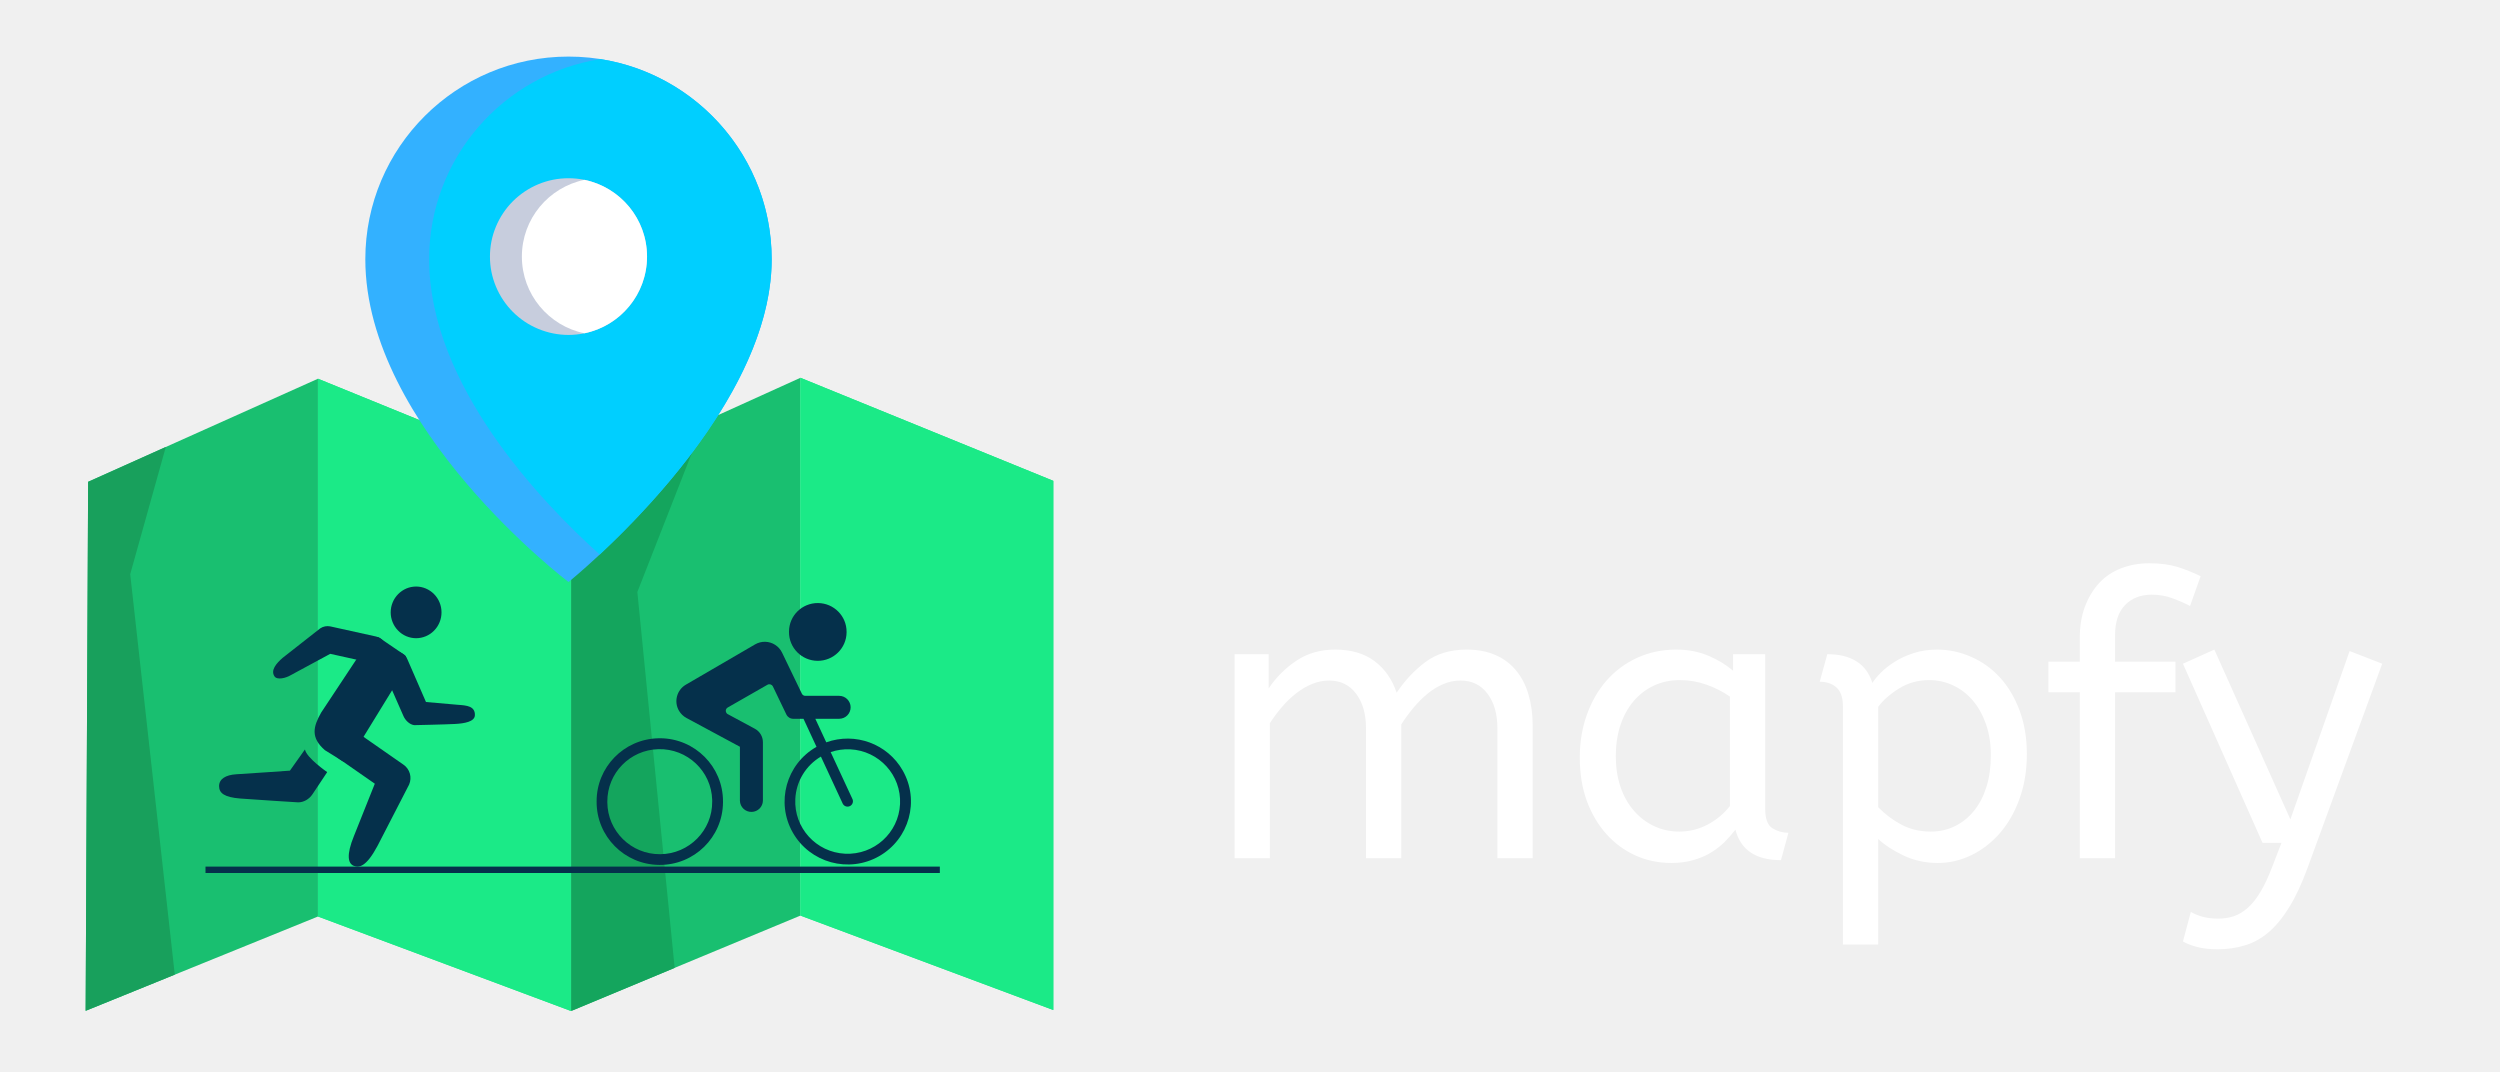
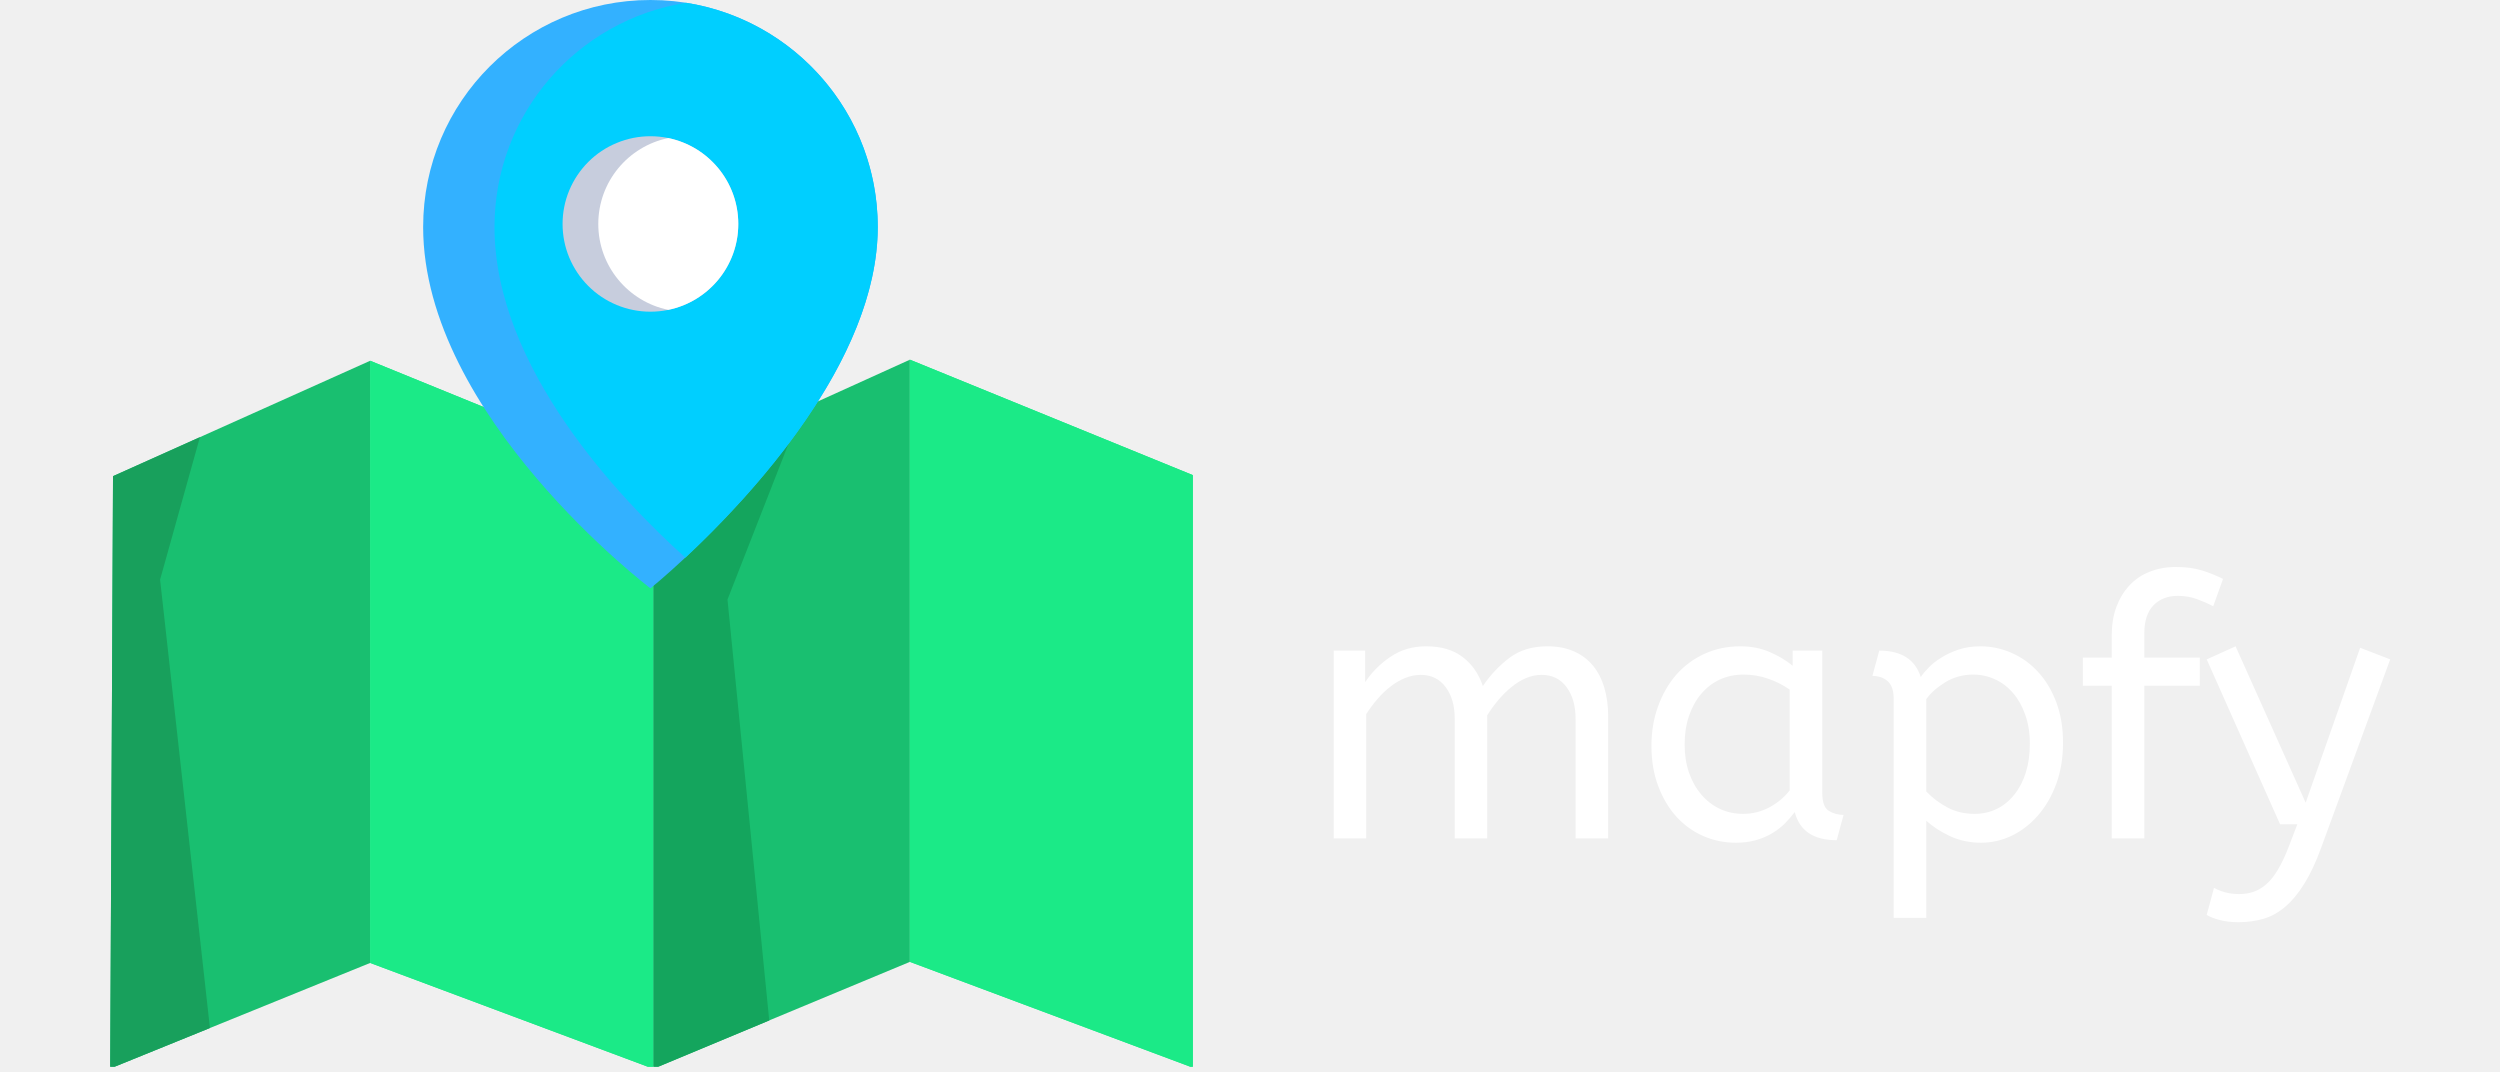
<svg xmlns="http://www.w3.org/2000/svg" width="350" zoomAndPan="magnify" viewBox="0 0 262.5 112.5" height="150" preserveAspectRatio="xMidYMid meet" version="1.0">
  <defs>
    <g />
-     <clipPath id="3b001a08aa">
-       <path d="M 8.992 39 L 34 39 L 34 106.176 L 8.992 106.176 Z M 8.992 39 " clip-rule="nonzero" />
+     <clipPath id="4973d98c20">
+       <path d="M 11.555 37 L 39 37 L 39 112.004 L 11.555 112.004 Z M 11.555 37 " clip-rule="nonzero" />
    </clipPath>
-     <clipPath id="6b4cfed5e3">
-       <path d="M 33 39 L 60 39 L 60 106.176 L 33 106.176 Z M 33 39 " clip-rule="nonzero" />
+     <clipPath id="73ad41e105">
+       <path d="M 38 37 L 69 37 L 69 112.004 L 38 112.004 Z M 38 37 " clip-rule="nonzero" />
    </clipPath>
-     <clipPath id="c5997e4fa8">
-       <path d="M 59 39 L 85 39 L 85 106.176 L 59 106.176 Z M 59 39 " clip-rule="nonzero" />
+     <clipPath id="7e013709dd">
+       <path d="M 68 37 L 96 37 L 96 112.004 L 68 112.004 Z M 68 37 " clip-rule="nonzero" />
    </clipPath>
-     <clipPath id="bdb6738772">
-       <path d="M 84 39 L 110.598 39 L 110.598 106.176 L 84 106.176 Z M 84 39 " clip-rule="nonzero" />
+     <clipPath id="0d9452697a">
+       <path d="M 95 37 L 125.266 37 L 125.266 112.004 L 95 112.004 Z M 95 37 " clip-rule="nonzero" />
    </clipPath>
-     <clipPath id="243a969798">
-       <path d="M 59 44 L 74 44 L 74 106.176 L 59 106.176 Z M 59 44 " clip-rule="nonzero" />
+     <clipPath id="f0d20f45b9">
+       <path d="M 68 43 L 85 43 L 85 112.004 L 68 112.004 Z M 68 43 " clip-rule="nonzero" />
    </clipPath>
-     <clipPath id="c688bc1760">
-       <path d="M 33 39 L 60 39 L 60 106.176 L 33 106.176 Z M 33 39 " clip-rule="nonzero" />
+     <clipPath id="508f4ae11d">
+       <path d="M 38 37 L 69 37 L 69 112.004 L 38 112.004 Z M 38 37 " clip-rule="nonzero" />
    </clipPath>
-     <clipPath id="797ca22b96">
-       <path d="M 84 39 L 110.598 39 L 110.598 106.176 L 84 106.176 Z M 84 39 " clip-rule="nonzero" />
+     <clipPath id="c18e461c87">
+       <path d="M 95 37 L 125.266 37 L 125.266 112.004 L 95 112.004 Z M 95 37 " clip-rule="nonzero" />
    </clipPath>
-     <clipPath id="30f344c66b">
-       <path d="M 38 5.918 L 82 5.918 L 82 62 L 38 62 Z M 38 5.918 " clip-rule="nonzero" />
-     </clipPath>
-     <clipPath id="a9a3e07bd0">
-       <path d="M 8.992 46 L 19 46 L 19 106.176 L 8.992 106.176 Z M 8.992 46 " clip-rule="nonzero" />
-     </clipPath>
-     <clipPath id="8367c9aeb4">
-       <path d="M 41 61.559 L 47 61.559 L 47 68 L 41 68 Z M 41 61.559 " clip-rule="nonzero" />
-     </clipPath>
-     <clipPath id="b748080730">
-       <path d="M 40 68 L 49.891 68 L 49.891 77 L 40 77 Z M 40 68 " clip-rule="nonzero" />
-     </clipPath>
-     <clipPath id="39b964e47f">
-       <path d="M 62.645 77 L 76 77 L 76 90.816 L 62.645 90.816 Z M 62.645 77 " clip-rule="nonzero" />
-     </clipPath>
-     <clipPath id="bcfa95bc19">
-       <path d="M 71 67.062 L 95.617 67.062 L 95.617 90.816 L 71 90.816 Z M 71 67.062 " clip-rule="nonzero" />
-     </clipPath>
-     <clipPath id="372b9923bb">
-       <path d="M 82 63.293 L 89 63.293 L 89 70 L 82 70 Z M 82 63.293 " clip-rule="nonzero" />
-     </clipPath>
-     <clipPath id="22432d38cf">
-       <path d="M 21 90.996 L 99 90.996 L 99 91.668 L 21 91.668 Z M 21 90.996 " clip-rule="nonzero" />
+     <clipPath id="3e54fa32fd">
+       <path d="M 11.555 45 L 23 45 L 23 112.004 L 11.555 112.004 Z M 11.555 45 " clip-rule="nonzero" />
    </clipPath>
  </defs>
-   <g clip-path="url(#3b001a08aa)">
-     <path fill="#19bf70" d="M 33.387 96.234 L 8.992 106.137 L 9.254 50.59 L 33.387 39.766 Z M 33.387 96.234 " fill-opacity="1" fill-rule="nonzero" />
+   <g clip-path="url(#4973d98c20)">
+     <path fill="#19bf70" d="M 38.867 101.109 L 11.57 112.195 L 11.867 49.996 L 38.867 37.879 Z M 38.867 101.109 " fill-opacity="1" fill-rule="nonzero" />
  </g>
-   <g clip-path="url(#6b4cfed5e3)">
-     <path fill="#1bea87" d="M 59.941 106.152 L 33.387 96.234 L 33.387 39.766 L 59.941 50.59 Z M 59.941 106.152 " fill-opacity="1" fill-rule="nonzero" />
+   <g clip-path="url(#73ad41e105)">
+     <path fill="#1bea87" d="M 68.578 112.215 L 38.867 101.109 L 38.867 37.879 L 68.578 49.996 Z M 68.578 112.215 " fill-opacity="1" fill-rule="nonzero" />
  </g>
-   <g clip-path="url(#c5997e4fa8)">
-     <path fill="#19bf70" d="M 84.043 96.137 L 59.941 106.152 L 59.941 50.59 L 84.043 39.668 Z M 84.043 96.137 " fill-opacity="1" fill-rule="nonzero" />
+   <g clip-path="url(#7e013709dd)">
+     <path fill="#19bf70" d="M 95.539 100.996 L 68.578 112.215 L 68.578 49.996 L 95.539 37.766 Z M 95.539 100.996 " fill-opacity="1" fill-rule="nonzero" />
  </g>
-   <g clip-path="url(#bdb6738772)">
-     <path fill="#1bea87" d="M 110.598 106.055 L 84.043 96.137 L 84.043 39.668 L 110.598 50.488 Z M 110.598 106.055 " fill-opacity="1" fill-rule="nonzero" />
+   <g clip-path="url(#0d9452697a)">
+     <path fill="#1bea87" d="M 125.246 112.105 L 95.539 100.996 L 95.539 37.766 L 125.246 49.887 Z M 125.246 112.105 " fill-opacity="1" fill-rule="nonzero" />
  </g>
-   <g clip-path="url(#243a969798)">
-     <path fill="#14a55d" d="M 70.84 101.629 L 59.992 106.152 L 59.992 50.559 L 73.855 44.48 L 66.922 62.16 Z M 70.84 101.629 " fill-opacity="1" fill-rule="nonzero" />
+   <g clip-path="url(#f0d20f45b9)">
+     <path fill="#14a55d" d="M 80.77 107.148 L 68.633 112.215 L 68.633 49.965 L 84.141 43.156 L 76.387 62.953 Z M 80.77 107.148 " fill-opacity="1" fill-rule="nonzero" />
  </g>
-   <g clip-path="url(#c688bc1760)">
-     <path fill="#1bea87" d="M 59.941 106.152 L 33.387 96.234 L 33.387 39.766 L 59.941 50.59 Z M 59.941 106.152 " fill-opacity="1" fill-rule="nonzero" />
+   <g clip-path="url(#508f4ae11d)">
+     <path fill="#1bea87" d="M 68.578 112.215 L 38.867 101.109 L 38.867 37.879 L 68.578 49.996 Z M 68.578 112.215 " fill-opacity="1" fill-rule="nonzero" />
  </g>
-   <g clip-path="url(#797ca22b96)">
-     <path fill="#1bea87" d="M 110.598 106.055 L 84.043 96.137 L 84.043 39.668 L 110.598 50.488 Z M 110.598 106.055 " fill-opacity="1" fill-rule="nonzero" />
+   <g clip-path="url(#c18e461c87)">
+     <path fill="#1bea87" d="M 125.246 112.105 L 95.539 100.996 L 95.539 37.766 L 125.246 49.887 Z M 125.246 112.105 " fill-opacity="1" fill-rule="nonzero" />
  </g>
-   <g clip-path="url(#30f344c66b)">
-     <path fill="#33b1ff" d="M 59.695 5.941 C 47.91 5.941 38.359 15.469 38.359 27.223 C 38.359 44.949 59.695 61.113 59.695 61.113 C 59.695 61.113 81.027 43.977 81.027 27.223 C 81.027 15.469 71.477 5.941 59.695 5.941 Z M 59.695 5.941 " fill-opacity="1" fill-rule="nonzero" />
-   </g>
-   <path fill="#00cfff" d="M 63.043 6.203 C 52.852 7.805 45.059 16.605 45.059 27.223 C 45.059 40.453 56.938 52.809 62.969 58.227 C 68.945 52.652 81.027 39.832 81.027 27.223 C 81.027 16.605 73.234 7.805 63.043 6.203 Z M 63.043 6.203 " fill-opacity="1" fill-rule="nonzero" />
-   <path fill="#c7cddd" d="M 67.938 26.941 C 67.938 27.48 67.883 28.016 67.777 28.547 C 67.672 29.074 67.516 29.59 67.309 30.09 C 67.102 30.586 66.848 31.062 66.547 31.512 C 66.246 31.961 65.902 32.375 65.52 32.758 C 65.137 33.141 64.723 33.48 64.273 33.781 C 63.82 34.082 63.348 34.332 62.848 34.539 C 62.348 34.746 61.832 34.902 61.301 35.008 C 60.77 35.113 60.23 35.168 59.691 35.168 C 59.148 35.168 58.613 35.113 58.082 35.008 C 57.551 34.902 57.035 34.746 56.535 34.539 C 56.035 34.332 55.559 34.082 55.109 33.781 C 54.66 33.48 54.242 33.141 53.859 32.758 C 53.477 32.375 53.137 31.961 52.836 31.512 C 52.535 31.062 52.281 30.586 52.074 30.09 C 51.867 29.59 51.707 29.074 51.602 28.547 C 51.496 28.016 51.445 27.48 51.445 26.941 C 51.445 26.398 51.496 25.867 51.602 25.336 C 51.707 24.805 51.867 24.293 52.074 23.793 C 52.281 23.293 52.535 22.82 52.836 22.371 C 53.137 21.922 53.477 21.504 53.859 21.125 C 54.242 20.742 54.66 20.402 55.109 20.102 C 55.559 19.801 56.035 19.547 56.535 19.34 C 57.035 19.133 57.551 18.977 58.082 18.871 C 58.613 18.766 59.148 18.715 59.691 18.715 C 60.23 18.715 60.77 18.766 61.301 18.871 C 61.832 18.977 62.348 19.133 62.848 19.34 C 63.348 19.547 63.82 19.801 64.273 20.102 C 64.723 20.402 65.137 20.742 65.52 21.125 C 65.902 21.504 66.246 21.922 66.547 22.371 C 66.848 22.82 67.102 23.293 67.309 23.793 C 67.516 24.293 67.672 24.805 67.777 25.336 C 67.883 25.867 67.938 26.398 67.938 26.941 Z M 67.938 26.941 " fill-opacity="1" fill-rule="nonzero" />
-   <path fill="#ffffff" d="M 61.367 18.883 C 57.617 19.656 54.797 22.969 54.797 26.941 C 54.797 30.91 57.617 34.223 61.367 34.996 C 65.117 34.223 67.938 30.91 67.938 26.941 C 67.938 22.969 65.117 19.656 61.367 18.883 Z M 61.367 18.883 " fill-opacity="1" fill-rule="nonzero" />
-   <g clip-path="url(#a9a3e07bd0)">
-     <path fill="#18a05c" d="M 17.41 46.93 L 9.254 50.59 L 8.992 106.137 L 18.352 102.336 L 13.672 60.293 Z M 17.41 46.93 " fill-opacity="1" fill-rule="nonzero" />
-   </g>
-   <path fill="#05304b" d="M 38.461 67.664 C 38.797 66.98 39.488 66.734 39.855 66.98 L 42.5 68.785 C 42.863 69.035 42.695 70.027 42.449 70.398 L 36.789 79.617 C 36.539 79.988 36.23 80.109 35.863 79.855 L 34.117 78.77 C 32.598 77.453 32.879 76.309 33.723 74.82 Z M 38.461 67.664 " fill-opacity="1" fill-rule="nonzero" />
-   <g clip-path="url(#8367c9aeb4)">
-     <path fill="#05304b" d="M 46.359 64.301 C 46.359 64.66 46.293 65.004 46.156 65.336 C 46.02 65.668 45.828 65.961 45.578 66.215 C 45.328 66.473 45.039 66.668 44.711 66.805 C 44.387 66.941 44.043 67.012 43.691 67.012 C 43.336 67.012 42.996 66.941 42.668 66.805 C 42.344 66.668 42.055 66.473 41.805 66.215 C 41.555 65.961 41.359 65.668 41.227 65.336 C 41.09 65.004 41.023 64.66 41.023 64.301 C 41.023 63.941 41.09 63.594 41.227 63.262 C 41.359 62.93 41.555 62.637 41.805 62.383 C 42.055 62.129 42.344 61.934 42.668 61.793 C 42.996 61.656 43.336 61.586 43.691 61.586 C 44.043 61.586 44.387 61.656 44.711 61.793 C 45.039 61.934 45.328 62.129 45.578 62.383 C 45.828 62.637 46.02 62.93 46.156 63.262 C 46.293 63.594 46.359 63.941 46.359 64.301 Z M 46.359 64.301 " fill-opacity="1" fill-rule="nonzero" />
-   </g>
-   <path fill="#05304b" d="M 39.496 66.836 L 34.688 65.773 C 34.316 65.695 33.93 65.77 33.617 65.984 L 29.664 69.086 C 29.012 69.66 28.391 70.375 28.82 71.016 C 29.094 71.434 30.031 71.195 30.523 70.895 L 34.676 68.652 L 38.906 69.59 C 39.652 69.758 40.391 69.273 40.555 68.516 C 40.715 67.754 40.242 67 39.496 66.836 Z M 39.496 66.836 " fill-opacity="1" fill-rule="nonzero" />
-   <path fill="#05304b" d="M 32.02 78.691 L 30.441 80.918 C 30.441 80.918 26.297 81.211 24.816 81.297 C 23.684 81.367 23.004 81.797 23.004 82.543 C 23.004 83.289 23.578 83.711 25.211 83.844 C 26.59 83.957 31.297 84.246 31.297 84.246 C 31.305 84.246 31.309 84.246 31.312 84.246 C 31.863 84.246 32.441 83.949 32.82 83.383 L 34.355 81.074 C 34.355 81.07 32.176 79.574 32.02 78.691 Z M 32.02 78.691 " fill-opacity="1" fill-rule="nonzero" />
-   <path fill="#05304b" d="M 42.375 80.297 L 37.547 76.934 C 36.789 76.41 35.754 76.605 35.234 77.375 C 34.715 78.145 34.91 79.195 35.668 79.723 L 39.355 82.289 L 37.164 87.781 C 36.34 89.797 36.555 90.66 37.121 90.902 C 37.688 91.145 38.449 91.035 39.625 88.844 L 42.957 82.379 C 43.281 81.633 43.039 80.758 42.375 80.297 Z M 42.375 80.297 " fill-opacity="1" fill-rule="nonzero" />
-   <g clip-path="url(#b748080730)">
-     <path fill="#05304b" d="M 48.129 74.008 L 44.727 73.711 L 42.781 69.234 C 42.469 68.527 41.648 68.207 40.953 68.523 C 40.254 68.844 39.941 69.676 40.254 70.387 L 42.367 75.195 C 42.566 75.645 43.012 76.082 43.496 76.141 C 43.496 76.141 46.867 76.07 47.789 76.016 C 48.754 75.965 49.836 75.781 49.863 75.105 C 49.898 74.141 49 74.07 48.129 74.008 Z M 48.129 74.008 " fill-opacity="1" fill-rule="nonzero" />
-   </g>
-   <g clip-path="url(#39b964e47f)">
-     <path fill="#05304b" d="M 69.129 78.664 C 72.168 78.582 74.699 80.973 74.781 84 C 74.781 84.051 74.781 84.109 74.781 84.16 C 74.809 87.188 72.359 89.668 69.32 89.691 C 66.277 89.715 63.793 87.277 63.77 84.25 C 63.77 84.219 63.77 84.191 63.77 84.16 C 63.762 81.184 66.137 78.742 69.129 78.664 Z M 69.117 77.52 C 65.504 77.605 62.625 80.559 62.645 84.16 C 62.617 87.812 65.562 90.789 69.227 90.816 C 72.891 90.848 75.883 87.91 75.914 84.262 C 75.914 84.227 75.914 84.191 75.914 84.16 C 75.93 80.512 72.977 77.535 69.312 77.516 C 69.246 77.516 69.184 77.516 69.117 77.52 " fill-opacity="1" fill-rule="nonzero" />
-   </g>
-   <g clip-path="url(#bcfa95bc19)">
-     <path fill="#05304b" d="M 89.27 78.68 C 92.312 78.828 94.652 81.398 94.504 84.426 C 94.359 87.453 91.777 89.785 88.738 89.641 C 85.699 89.496 83.355 86.922 83.508 83.895 C 83.594 82.055 84.605 80.379 86.195 79.441 L 88.492 84.395 C 88.637 84.668 88.977 84.777 89.254 84.633 C 89.512 84.5 89.625 84.191 89.52 83.926 L 87.219 78.969 C 87.879 78.746 88.574 78.645 89.27 78.68 Z M 80.348 67.387 C 79.977 67.379 79.605 67.473 79.285 67.66 L 72.016 71.891 C 71.059 72.449 70.734 73.68 71.297 74.637 C 71.484 74.949 71.754 75.215 72.078 75.387 L 77.691 78.41 L 77.691 84.082 C 77.711 84.746 78.262 85.27 78.934 85.25 C 79.57 85.234 80.09 84.719 80.105 84.082 L 80.105 77.934 C 80.105 77.344 79.785 76.801 79.262 76.52 L 76.414 74.984 C 76.219 74.879 76.148 74.633 76.258 74.441 C 76.297 74.375 76.348 74.32 76.414 74.285 L 80.586 71.898 C 80.781 71.789 81.023 71.855 81.137 72.051 C 81.141 72.059 81.148 72.066 81.152 72.074 L 82.566 75.016 C 82.695 75.293 82.977 75.473 83.289 75.473 L 84.367 75.473 L 85.734 78.418 C 82.551 80.223 81.438 84.258 83.25 87.43 C 85.062 90.602 89.109 91.711 92.297 89.906 C 95.48 88.102 96.594 84.062 94.781 80.895 C 93.184 78.098 89.797 76.852 86.758 77.945 L 85.609 75.473 L 88.109 75.473 C 88.777 75.473 89.316 74.934 89.316 74.266 C 89.316 73.605 88.777 73.062 88.109 73.062 L 84.555 73.062 C 84.402 73.062 84.262 72.977 84.195 72.836 L 82.117 68.527 C 81.789 67.848 81.105 67.406 80.348 67.387 " fill-opacity="1" fill-rule="nonzero" />
-   </g>
-   <g clip-path="url(#372b9923bb)">
-     <path fill="#05304b" d="M 88.891 66.352 C 88.902 64.691 87.559 63.332 85.887 63.32 C 84.215 63.309 82.855 64.645 82.844 66.309 C 82.844 66.324 82.844 66.34 82.844 66.352 C 82.832 68.016 84.176 69.375 85.844 69.387 C 87.516 69.398 88.879 68.059 88.891 66.395 C 88.891 66.383 88.891 66.367 88.891 66.352 " fill-opacity="1" fill-rule="nonzero" />
-   </g>
-   <g clip-path="url(#22432d38cf)">
-     <path fill="#05304b" d="M 98.684 91.664 L 21.578 91.664 L 21.578 90.996 L 98.684 90.996 L 98.684 91.664 " fill-opacity="1" fill-rule="nonzero" />
+   <path fill="#33b1ff" d="M 68.297 0 C 55.117 0 44.43 10.668 44.43 23.832 C 44.43 43.68 68.297 61.777 68.297 61.777 C 68.297 61.777 92.164 42.594 92.164 23.832 C 92.164 10.668 81.48 0 68.297 0 Z M 68.297 0 " fill-opacity="1" fill-rule="nonzero" />
+   <path fill="#00cfff" d="M 72.043 0.293 C 60.641 2.086 51.922 11.941 51.922 23.832 C 51.922 38.645 65.215 52.484 71.961 58.551 C 78.648 52.309 92.164 37.949 92.164 23.832 C 92.164 11.941 83.445 2.086 72.043 0.293 Z M 72.043 0.293 " fill-opacity="1" fill-rule="nonzero" />
+   <path fill="#c7cddd" d="M 77.52 23.516 C 77.52 24.121 77.461 24.719 77.344 25.312 C 77.223 25.906 77.051 26.48 76.816 27.039 C 76.586 27.598 76.301 28.129 75.965 28.633 C 75.629 29.137 75.246 29.602 74.816 30.027 C 74.391 30.457 73.922 30.84 73.418 31.176 C 72.918 31.512 72.383 31.793 71.824 32.027 C 71.266 32.258 70.688 32.434 70.094 32.551 C 69.5 32.668 68.898 32.727 68.293 32.727 C 67.688 32.727 67.09 32.668 66.496 32.551 C 65.902 32.434 65.324 32.258 64.766 32.027 C 64.203 31.793 63.672 31.512 63.168 31.176 C 62.664 30.84 62.199 30.457 61.77 30.027 C 61.344 29.602 60.961 29.137 60.625 28.633 C 60.289 28.129 60.004 27.598 59.77 27.039 C 59.539 26.48 59.363 25.906 59.246 25.312 C 59.129 24.719 59.07 24.121 59.07 23.516 C 59.07 22.91 59.129 22.312 59.246 21.719 C 59.363 21.125 59.539 20.551 59.77 19.992 C 60.004 19.434 60.289 18.902 60.625 18.398 C 60.961 17.895 61.344 17.43 61.77 17.004 C 62.199 16.574 62.664 16.191 63.168 15.855 C 63.672 15.52 64.203 15.238 64.766 15.008 C 65.324 14.773 65.902 14.602 66.496 14.48 C 67.09 14.363 67.688 14.305 68.293 14.305 C 68.898 14.305 69.5 14.363 70.094 14.48 C 70.688 14.602 71.266 14.773 71.824 15.008 C 72.383 15.238 72.918 15.52 73.418 15.855 C 73.922 16.191 74.391 16.574 74.816 17.004 C 75.246 17.43 75.629 17.895 75.965 18.398 C 76.301 18.902 76.586 19.434 76.816 19.992 C 77.051 20.551 77.223 21.125 77.344 21.719 C 77.461 22.312 77.52 22.91 77.52 23.516 Z M 77.52 23.516 " fill-opacity="1" fill-rule="nonzero" />
+   <path fill="#ffffff" d="M 70.168 14.496 C 65.973 15.359 62.82 19.07 62.82 23.516 C 62.82 27.961 65.973 31.672 70.168 32.535 C 74.367 31.672 77.52 27.961 77.52 23.516 C 77.52 19.07 74.367 15.359 70.168 14.496 Z M 70.168 14.496 " fill-opacity="1" fill-rule="nonzero" />
+   <g clip-path="url(#3e54fa32fd)">
+     <path fill="#18a05c" d="M 20.992 45.902 L 11.867 49.996 L 11.57 112.195 L 22.043 107.941 L 16.809 60.863 Z M 20.992 45.902 " fill-opacity="1" fill-rule="nonzero" />
  </g>
  <g fill="#ffffff" fill-opacity="1">
-     <g transform="translate(126.3348, 90.11314)">
+     <g transform="translate(137.0127, 88.03388)">
      <g>
-         <path d="M 6.875 -17.828 C 7.645 -18.984 8.613 -19.953 9.781 -20.734 C 10.945 -21.516 12.301 -21.906 13.844 -21.906 C 15.539 -21.906 16.926 -21.5 18 -20.688 C 19.07 -19.883 19.844 -18.781 20.312 -17.375 C 21.156 -18.645 22.16 -19.719 23.328 -20.594 C 24.492 -21.469 25.941 -21.906 27.672 -21.906 C 28.828 -21.906 29.836 -21.711 30.703 -21.328 C 31.566 -20.953 32.285 -20.41 32.859 -19.703 C 33.441 -19.004 33.875 -18.164 34.156 -17.188 C 34.445 -16.219 34.594 -15.145 34.594 -13.969 L 34.594 0 L 30.891 0 L 30.891 -13.672 C 30.891 -15.148 30.547 -16.348 29.859 -17.266 C 29.172 -18.191 28.223 -18.656 27.016 -18.656 C 26.391 -18.656 25.785 -18.531 25.203 -18.281 C 24.629 -18.039 24.082 -17.707 23.562 -17.281 C 23.039 -16.852 22.547 -16.359 22.078 -15.797 C 21.609 -15.234 21.18 -14.648 20.797 -14.047 L 20.797 0 L 17.094 0 L 17.094 -13.672 C 17.094 -15.148 16.75 -16.348 16.062 -17.266 C 15.375 -18.191 14.426 -18.656 13.219 -18.656 C 12.613 -18.656 12.02 -18.535 11.438 -18.297 C 10.863 -18.066 10.312 -17.742 9.781 -17.328 C 9.25 -16.922 8.75 -16.441 8.281 -15.891 C 7.812 -15.348 7.383 -14.773 7 -14.172 L 7 0 L 3.297 0 L 3.297 -21.422 L 6.875 -21.422 Z M 6.875 -17.828 " />
+         <path d="M 6.328 -16.406 C 7.035 -17.469 7.926 -18.359 9 -19.078 C 10.07 -19.805 11.316 -20.172 12.734 -20.172 C 14.305 -20.172 15.582 -19.797 16.562 -19.047 C 17.551 -18.297 18.258 -17.281 18.688 -16 C 19.469 -17.156 20.395 -18.141 21.469 -18.953 C 22.539 -19.766 23.875 -20.172 25.469 -20.172 C 26.531 -20.172 27.457 -19.992 28.25 -19.641 C 29.051 -19.285 29.719 -18.785 30.25 -18.141 C 30.781 -17.492 31.176 -16.723 31.438 -15.828 C 31.707 -14.93 31.844 -13.938 31.844 -12.844 L 31.844 0 L 28.422 0 L 28.422 -12.578 C 28.422 -13.941 28.102 -15.047 27.469 -15.891 C 26.844 -16.742 25.973 -17.172 24.859 -17.172 C 24.285 -17.172 23.734 -17.055 23.203 -16.828 C 22.672 -16.598 22.164 -16.285 21.688 -15.891 C 21.207 -15.504 20.75 -15.051 20.312 -14.531 C 19.883 -14.02 19.492 -13.484 19.141 -12.922 L 19.141 0 L 15.734 0 L 15.734 -12.578 C 15.734 -13.941 15.414 -15.047 14.781 -15.891 C 14.145 -16.742 13.273 -17.172 12.172 -17.172 C 11.609 -17.172 11.062 -17.062 10.531 -16.844 C 10 -16.633 9.488 -16.336 9 -15.953 C 8.508 -15.578 8.047 -15.133 7.609 -14.625 C 7.18 -14.125 6.789 -13.598 6.438 -13.047 L 6.438 0 L 3.031 0 L 3.031 -19.719 L 6.328 -19.719 Z M 6.328 -16.406 " />
      </g>
    </g>
  </g>
  <g fill="#ffffff" fill-opacity="1">
-     <g transform="translate(164.018, 90.11314)">
+     <g transform="translate(171.6983, 88.03388)">
      <g>
-         <path d="M 1.859 -10.578 C 1.859 -12.172 2.102 -13.66 2.594 -15.047 C 3.094 -16.441 3.785 -17.645 4.672 -18.656 C 5.566 -19.676 6.641 -20.473 7.891 -21.047 C 9.141 -21.617 10.504 -21.906 11.984 -21.906 C 13.223 -21.906 14.344 -21.691 15.344 -21.266 C 16.344 -20.848 17.211 -20.32 17.953 -19.688 L 17.953 -21.422 L 21.328 -21.422 L 21.328 -5.188 C 21.328 -4.145 21.582 -3.461 22.094 -3.141 C 22.602 -2.828 23.16 -2.672 23.766 -2.672 L 22.984 0.203 C 20.348 0.203 18.754 -0.863 18.203 -3 C 17.867 -2.562 17.488 -2.129 17.062 -1.703 C 16.645 -1.285 16.16 -0.91 15.609 -0.578 C 15.055 -0.242 14.438 0.016 13.75 0.203 C 13.07 0.398 12.316 0.5 11.484 0.5 C 10.141 0.5 8.883 0.238 7.719 -0.281 C 6.551 -0.812 5.535 -1.555 4.672 -2.516 C 3.805 -3.473 3.117 -4.629 2.609 -5.984 C 2.109 -7.348 1.859 -8.879 1.859 -10.578 Z M 12.312 -2.797 C 13.352 -2.797 14.344 -3.039 15.281 -3.531 C 16.219 -4.031 17 -4.68 17.625 -5.484 L 17.625 -16.969 C 16.883 -17.488 16.066 -17.906 15.172 -18.219 C 14.285 -18.539 13.348 -18.703 12.359 -18.703 C 11.367 -18.703 10.461 -18.508 9.641 -18.125 C 8.816 -17.738 8.109 -17.195 7.516 -16.5 C 6.922 -15.801 6.457 -14.957 6.125 -13.969 C 5.801 -12.977 5.641 -11.891 5.641 -10.703 C 5.641 -9.555 5.801 -8.492 6.125 -7.516 C 6.457 -6.535 6.926 -5.695 7.531 -5 C 8.133 -4.301 8.844 -3.758 9.656 -3.375 C 10.469 -2.988 11.352 -2.797 12.312 -2.797 Z M 12.312 -2.797 " />
+         <path d="M 1.703 -9.734 C 1.703 -11.203 1.93 -12.57 2.391 -13.844 C 2.848 -15.125 3.484 -16.234 4.297 -17.172 C 5.117 -18.109 6.102 -18.844 7.25 -19.375 C 8.406 -19.906 9.664 -20.172 11.031 -20.172 C 12.164 -20.172 13.191 -19.973 14.109 -19.578 C 15.035 -19.18 15.844 -18.695 16.531 -18.125 L 16.531 -19.719 L 19.641 -19.719 L 19.641 -4.781 C 19.641 -3.812 19.867 -3.18 20.328 -2.891 C 20.797 -2.609 21.312 -2.469 21.875 -2.469 L 21.156 0.188 C 18.727 0.188 17.258 -0.797 16.75 -2.766 C 16.445 -2.359 16.098 -1.957 15.703 -1.562 C 15.316 -1.176 14.867 -0.832 14.359 -0.531 C 13.859 -0.227 13.289 0.008 12.656 0.188 C 12.031 0.363 11.336 0.453 10.578 0.453 C 9.336 0.453 8.18 0.211 7.109 -0.266 C 6.035 -0.742 5.098 -1.426 4.297 -2.312 C 3.504 -3.195 2.875 -4.266 2.406 -5.516 C 1.938 -6.766 1.703 -8.172 1.703 -9.734 Z M 11.328 -2.578 C 12.297 -2.578 13.207 -2.801 14.062 -3.25 C 14.926 -3.707 15.645 -4.305 16.219 -5.047 L 16.219 -15.625 C 15.539 -16.102 14.789 -16.484 13.969 -16.766 C 13.145 -17.055 12.281 -17.203 11.375 -17.203 C 10.457 -17.203 9.617 -17.023 8.859 -16.672 C 8.109 -16.316 7.461 -15.816 6.922 -15.172 C 6.379 -14.535 5.953 -13.758 5.641 -12.844 C 5.336 -11.938 5.188 -10.941 5.188 -9.859 C 5.188 -8.797 5.336 -7.816 5.641 -6.922 C 5.953 -6.023 6.383 -5.254 6.938 -4.609 C 7.488 -3.961 8.133 -3.461 8.875 -3.109 C 9.625 -2.754 10.441 -2.578 11.328 -2.578 Z M 11.328 -2.578 " />
      </g>
    </g>
  </g>
  <g fill="#ffffff" fill-opacity="1">
-     <g transform="translate(189.4284, 90.11314)">
+     <g transform="translate(195.0874, 88.03388)">
      <g>
-         <path d="M 2.438 -21.422 C 4.957 -21.422 6.535 -20.414 7.172 -18.406 C 7.359 -18.707 7.648 -19.062 8.047 -19.469 C 8.453 -19.883 8.941 -20.27 9.516 -20.625 C 10.086 -20.988 10.742 -21.289 11.484 -21.531 C 12.234 -21.781 13.062 -21.906 13.969 -21.906 C 15.195 -21.906 16.379 -21.656 17.516 -21.156 C 18.66 -20.664 19.664 -19.953 20.531 -19.016 C 21.395 -18.086 22.086 -16.938 22.609 -15.562 C 23.129 -14.195 23.391 -12.648 23.391 -10.922 C 23.391 -9.211 23.133 -7.656 22.625 -6.25 C 22.125 -4.852 21.441 -3.656 20.578 -2.656 C 19.711 -1.656 18.711 -0.879 17.578 -0.328 C 16.453 0.223 15.273 0.5 14.047 0.5 C 12.754 0.5 11.566 0.242 10.484 -0.266 C 9.398 -0.773 8.5 -1.359 7.781 -2.016 L 7.781 9.062 L 4.078 9.062 L 4.078 -15.938 C 4.078 -16.875 3.848 -17.539 3.391 -17.938 C 2.941 -18.332 2.359 -18.531 1.641 -18.531 Z M 19.609 -10.797 C 19.609 -12.023 19.438 -13.125 19.094 -14.094 C 18.75 -15.07 18.281 -15.906 17.688 -16.594 C 17.094 -17.281 16.406 -17.801 15.625 -18.156 C 14.844 -18.52 14.016 -18.703 13.141 -18.703 C 11.961 -18.703 10.898 -18.406 9.953 -17.812 C 9.004 -17.219 8.281 -16.578 7.781 -15.891 L 7.781 -5.359 C 8.5 -4.617 9.316 -4.004 10.234 -3.516 C 11.148 -3.035 12.172 -2.797 13.297 -2.797 C 14.234 -2.797 15.086 -2.988 15.859 -3.375 C 16.629 -3.758 17.297 -4.301 17.859 -5 C 18.422 -5.695 18.852 -6.535 19.156 -7.516 C 19.457 -8.492 19.609 -9.586 19.609 -10.797 Z M 19.609 -10.797 " />
+         <path d="M 2.234 -19.719 C 4.555 -19.719 6.008 -18.789 6.594 -16.938 C 6.77 -17.219 7.039 -17.547 7.406 -17.922 C 7.77 -18.305 8.219 -18.66 8.75 -18.984 C 9.281 -19.316 9.883 -19.598 10.562 -19.828 C 11.25 -20.055 12.008 -20.172 12.844 -20.172 C 13.988 -20.172 15.082 -19.941 16.125 -19.484 C 17.176 -19.023 18.098 -18.363 18.891 -17.5 C 19.691 -16.645 20.332 -15.586 20.812 -14.328 C 21.289 -13.066 21.531 -11.641 21.531 -10.047 C 21.531 -8.473 21.297 -7.039 20.828 -5.75 C 20.359 -4.469 19.723 -3.363 18.922 -2.438 C 18.129 -1.52 17.211 -0.805 16.172 -0.297 C 15.141 0.203 14.055 0.453 12.922 0.453 C 11.734 0.453 10.641 0.219 9.641 -0.25 C 8.648 -0.719 7.828 -1.254 7.172 -1.859 L 7.172 8.344 L 3.75 8.344 L 3.75 -14.672 C 3.75 -15.523 3.539 -16.133 3.125 -16.5 C 2.707 -16.875 2.172 -17.062 1.516 -17.062 Z M 18.047 -9.938 C 18.047 -11.07 17.883 -12.086 17.562 -12.984 C 17.25 -13.879 16.82 -14.641 16.281 -15.266 C 15.738 -15.898 15.109 -16.379 14.391 -16.703 C 13.672 -17.035 12.906 -17.203 12.094 -17.203 C 11.008 -17.203 10.031 -16.93 9.156 -16.391 C 8.281 -15.848 7.617 -15.258 7.172 -14.625 L 7.172 -4.922 C 7.828 -4.242 8.578 -3.68 9.422 -3.234 C 10.266 -2.797 11.207 -2.578 12.25 -2.578 C 13.102 -2.578 13.883 -2.754 14.594 -3.109 C 15.301 -3.461 15.91 -3.961 16.422 -4.609 C 16.941 -5.254 17.344 -6.023 17.625 -6.922 C 17.906 -7.816 18.047 -8.82 18.047 -9.938 Z M 18.047 -9.938 " />
      </g>
    </g>
  </g>
  <g fill="#ffffff" fill-opacity="1">
-     <g transform="translate(214.6741, 90.11314)">
+     <g transform="translate(218.3249, 88.03388)">
      <g>
-         <path d="M 15.281 -26.484 C 14.707 -26.785 14.086 -27.055 13.422 -27.297 C 12.766 -27.547 12.039 -27.672 11.25 -27.672 C 10.094 -27.672 9.16 -27.305 8.453 -26.578 C 7.754 -25.859 7.406 -24.797 7.406 -23.391 L 7.406 -20.641 L 13.75 -20.641 L 13.75 -17.422 L 7.406 -17.422 L 7.406 0 L 3.703 0 L 3.703 -17.422 L 0.406 -17.422 L 0.406 -20.641 L 3.703 -20.641 L 3.703 -23.141 C 3.703 -24.348 3.879 -25.43 4.234 -26.391 C 4.598 -27.359 5.094 -28.188 5.719 -28.875 C 6.352 -29.562 7.125 -30.082 8.031 -30.438 C 8.938 -30.789 9.926 -30.969 11 -30.969 C 12.156 -30.969 13.148 -30.836 13.984 -30.578 C 14.816 -30.316 15.617 -29.992 16.391 -29.609 Z M 15.281 -26.484 " />
+         <path d="M 14.062 -24.375 C 13.531 -24.656 12.961 -24.906 12.359 -25.125 C 11.754 -25.352 11.082 -25.469 10.344 -25.469 C 9.281 -25.469 8.426 -25.133 7.781 -24.469 C 7.145 -23.801 6.828 -22.82 6.828 -21.531 L 6.828 -18.984 L 12.656 -18.984 L 12.656 -16.031 L 6.828 -16.031 L 6.828 0 L 3.406 0 L 3.406 -16.031 L 0.375 -16.031 L 0.375 -18.984 L 3.406 -18.984 L 3.406 -21.297 C 3.406 -22.41 3.566 -23.41 3.891 -24.297 C 4.223 -25.18 4.68 -25.938 5.266 -26.562 C 5.848 -27.195 6.555 -27.676 7.391 -28 C 8.223 -28.332 9.133 -28.5 10.125 -28.5 C 11.188 -28.5 12.102 -28.379 12.875 -28.141 C 13.645 -27.898 14.383 -27.602 15.094 -27.25 Z M 14.062 -24.375 " />
      </g>
    </g>
  </g>
  <g fill="#ffffff" fill-opacity="1">
-     <g transform="translate(229.0061, 90.11314)">
+     <g transform="translate(231.5168, 88.03388)">
      <g>
-         <path d="M 3.828 9.562 C 3.004 9.562 2.281 9.477 1.656 9.312 C 1.039 9.145 0.555 8.953 0.203 8.734 L 1.031 5.641 C 1.363 5.836 1.77 6.004 2.25 6.141 C 2.727 6.273 3.281 6.344 3.906 6.344 C 4.488 6.344 5.031 6.258 5.531 6.094 C 6.039 5.926 6.531 5.633 7 5.219 C 7.469 4.812 7.914 4.25 8.344 3.531 C 8.77 2.82 9.188 1.93 9.594 0.859 L 10.547 -1.609 L 8.562 -1.609 L 0.203 -20.422 L 3.5 -21.906 L 11.484 -4.078 L 17.703 -21.75 L 21.125 -20.422 L 13.266 1.078 C 12.66 2.723 12.02 4.086 11.344 5.172 C 10.676 6.254 9.957 7.125 9.188 7.781 C 8.414 8.438 7.582 8.895 6.688 9.156 C 5.801 9.426 4.848 9.562 3.828 9.562 Z M 3.828 9.562 " />
+         <path d="M 3.531 8.797 C 2.77 8.797 2.102 8.719 1.531 8.562 C 0.969 8.414 0.52 8.238 0.188 8.031 L 0.953 5.188 C 1.254 5.363 1.625 5.516 2.062 5.641 C 2.508 5.773 3.02 5.844 3.594 5.844 C 4.125 5.844 4.625 5.766 5.094 5.609 C 5.562 5.453 6.008 5.188 6.438 4.812 C 6.875 4.438 7.285 3.922 7.672 3.266 C 8.066 2.609 8.453 1.785 8.828 0.797 L 9.703 -1.484 L 7.891 -1.484 L 0.188 -18.797 L 3.219 -20.172 L 10.578 -3.75 L 16.297 -20.016 L 19.453 -18.797 L 12.203 0.984 C 11.648 2.504 11.062 3.758 10.438 4.75 C 9.82 5.75 9.16 6.551 8.453 7.156 C 7.742 7.77 6.977 8.195 6.156 8.438 C 5.332 8.676 4.457 8.797 3.531 8.797 Z M 3.531 8.797 " />
      </g>
    </g>
  </g>
</svg>
